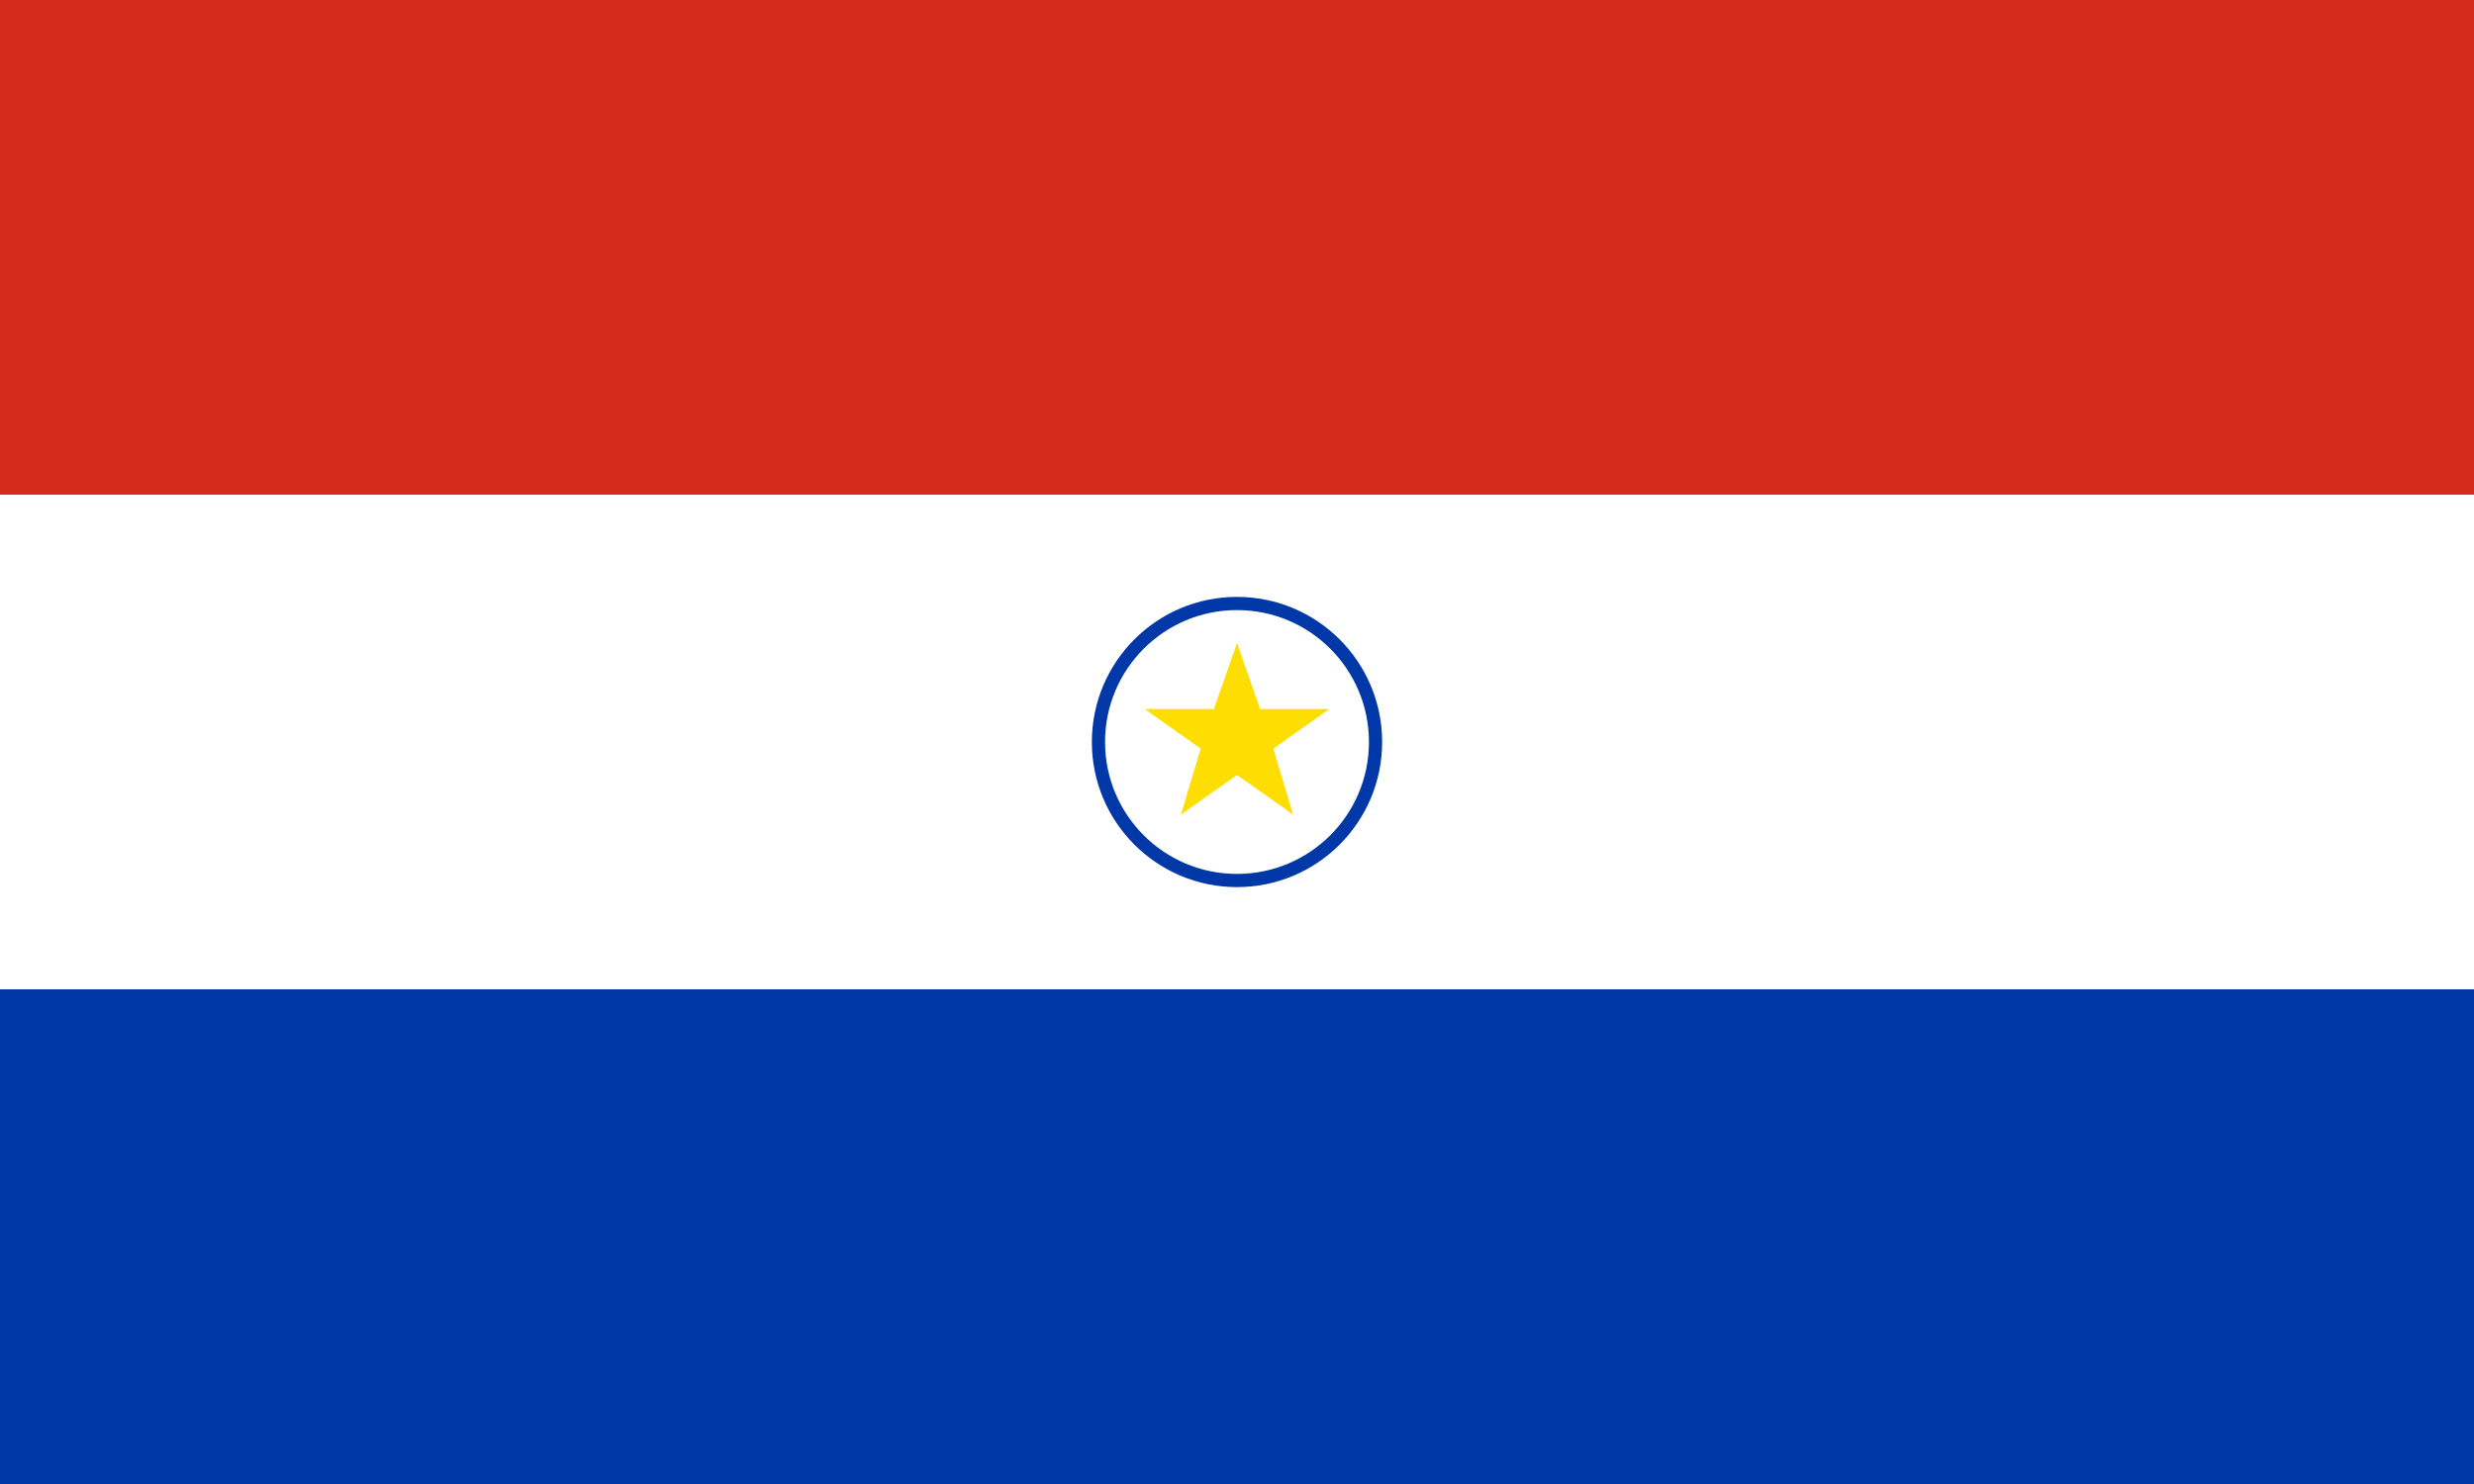
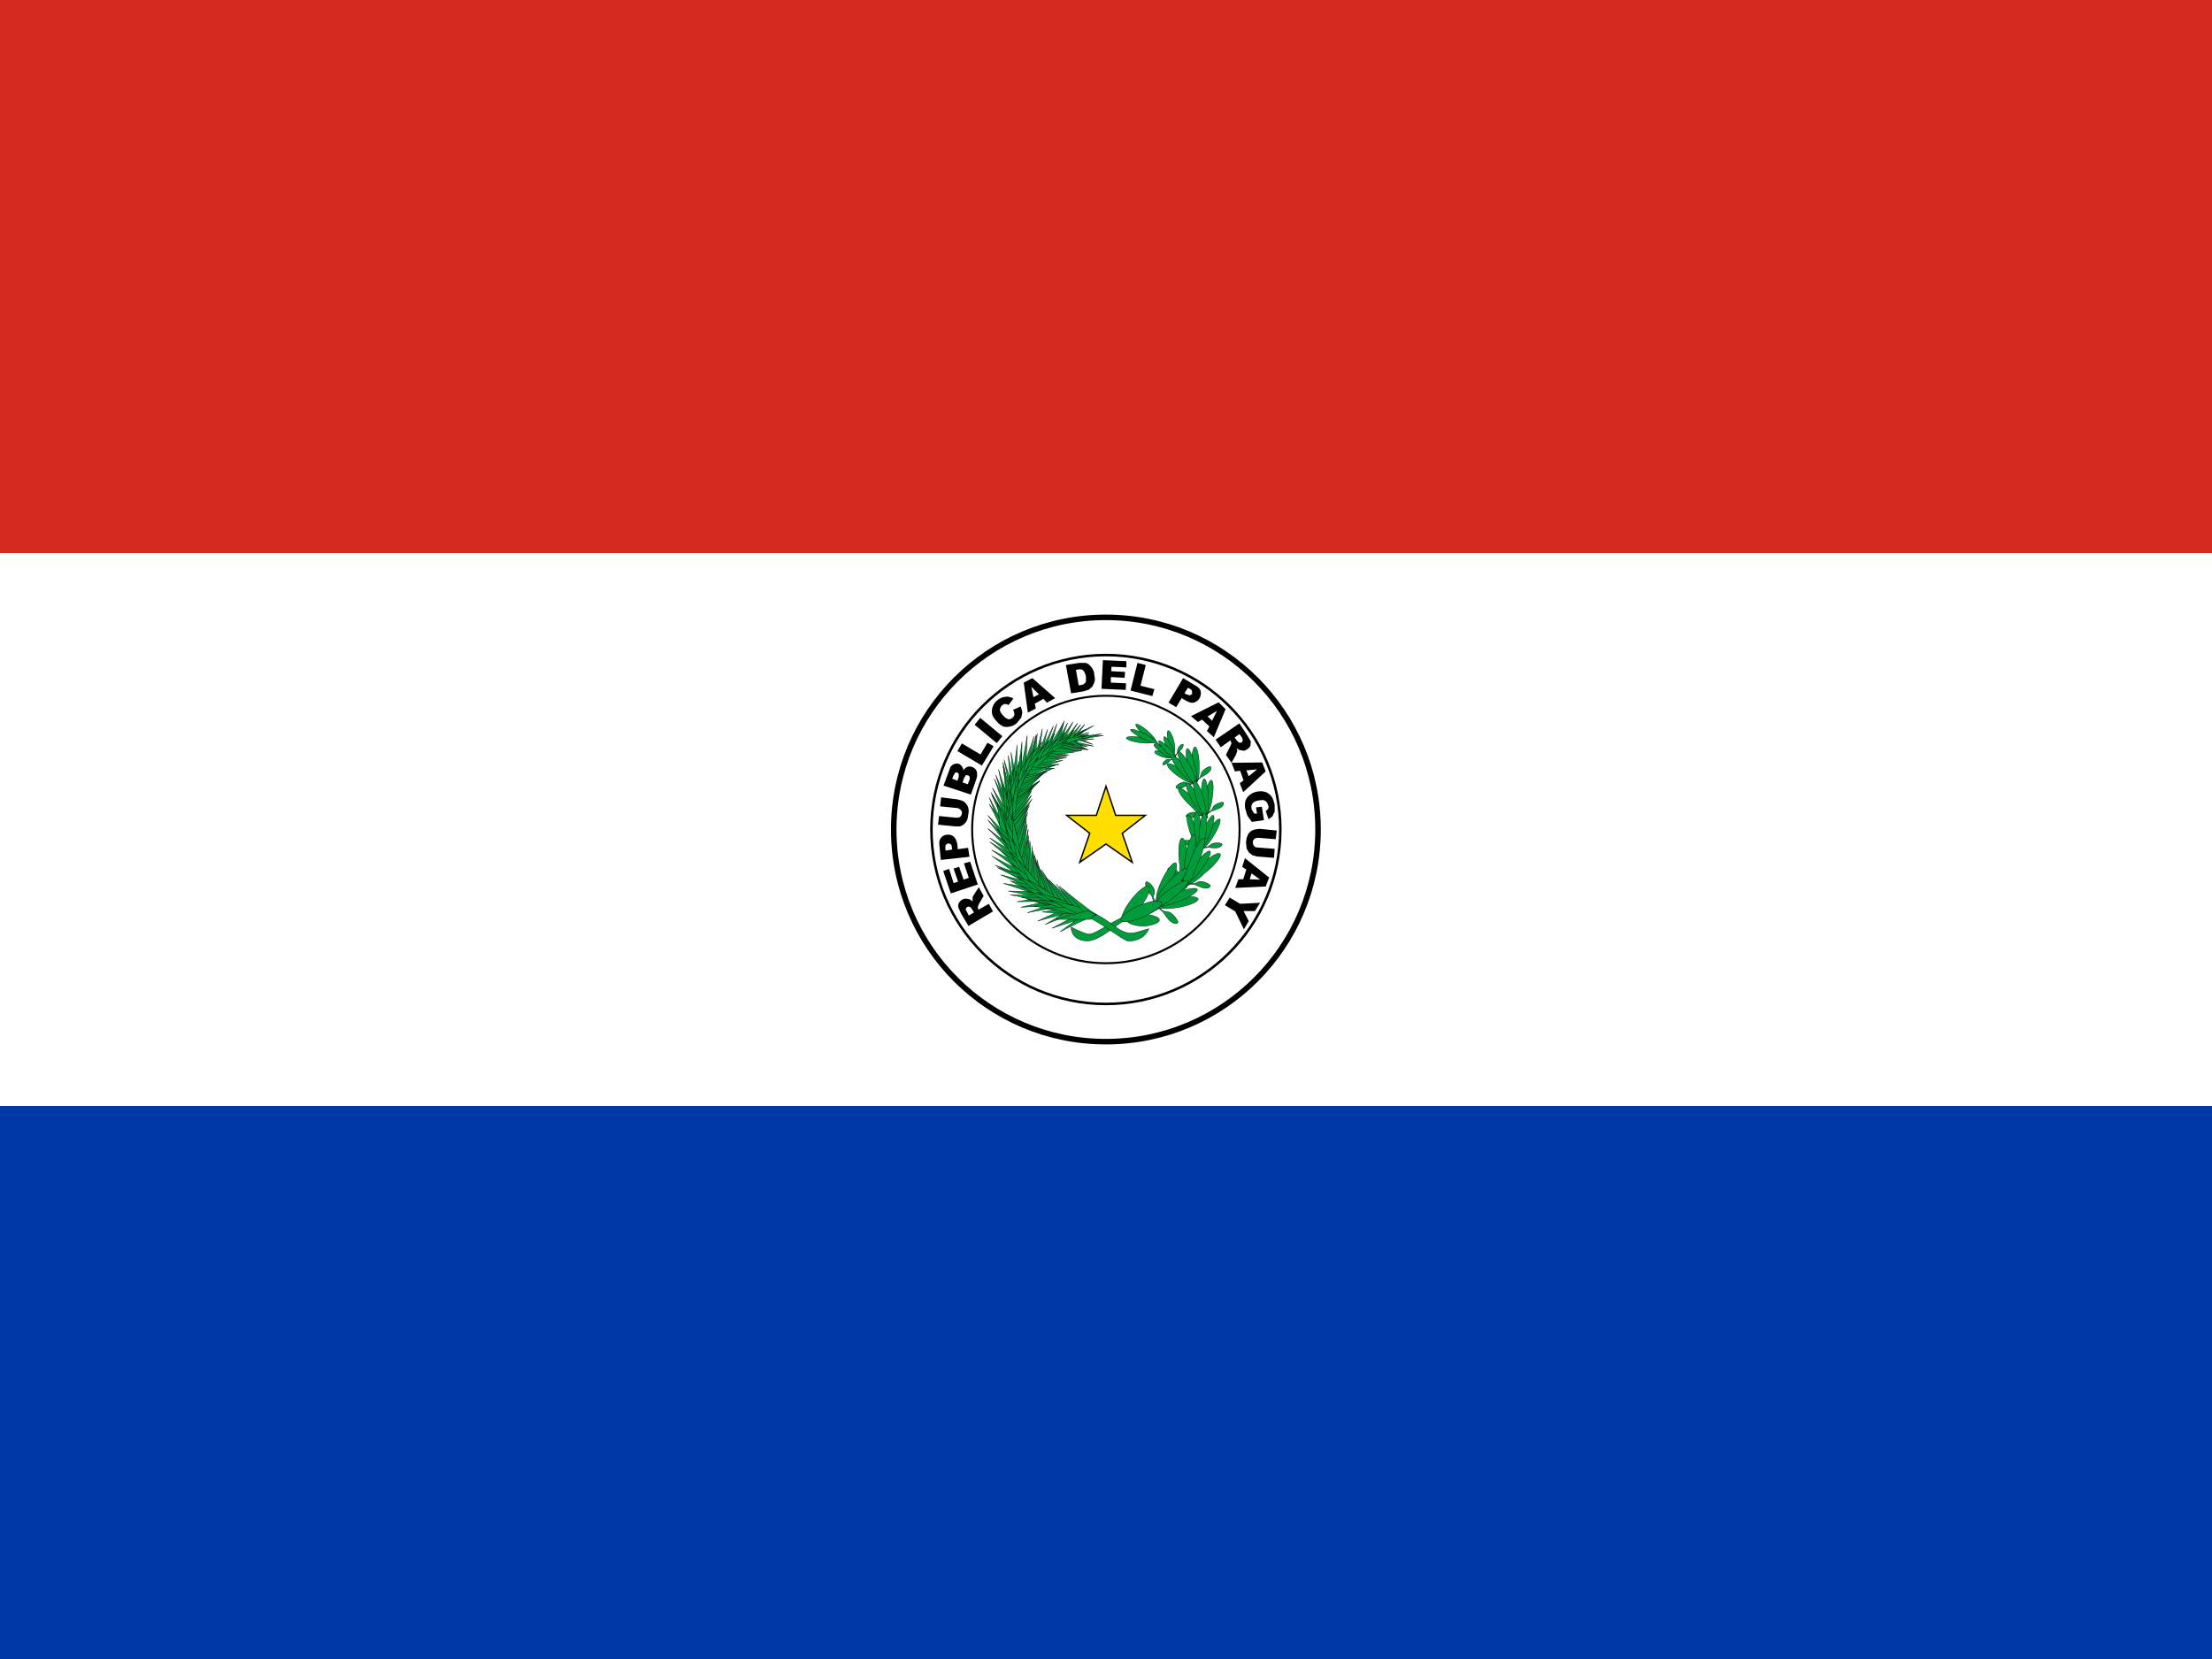
- <svg xmlns="http://www.w3.org/2000/svg" viewBox="0 0 750 450">
-   <rect width="750" height="150" fill="#D52B1E" />
-   <rect y="150" width="750" height="150" fill="#FFFFFF" />
-   <rect y="300" width="750" height="150" fill="#0038A8" />
-   <circle cx="375" cy="225" r="42" fill="#FFFFFF" stroke="#0038A8" stroke-width="4" />
-   <polygon points="375,195 382,215 403,215 386,227 392,247 375,235 358,247 364,227 347,215 368,215" fill="#FEDD00" />
+ <svg xmlns="http://www.w3.org/2000/svg" id="flag-icons-py" viewBox="0 0 640 480">
+   <path fill="#0038a8" d="M0 319.7h640V480H0z" />
+   <path fill="#fff" d="M0 160h640v160H0z" />
+   <path fill="#d52b1e" d="M0 0h640v160H0z" />
+   <g fill="none" stroke="#000" transform="translate(-116.4)scale(1.45455)">
+     <circle cx="300" cy="165" r="42.2" stroke-width="1.1" />
+     <circle cx="300" cy="165" r="34.7" stroke-width=".5" />
+     <circle cx="300" cy="165" r="26.6" stroke-width=".4" />
+   </g>
+   <path d="m287.3 263.7-7.1 4.2-2.2-3.7-.7-1.6a2 2 0 0 1 .1-1.3q.3-.6 1-1 .5-.3 1.1-.3l1.1.2.8.6v-1.3l.3-.5 1.5-2.3 1.4 2.5-1.4 2.4-.3.8.1.6.1.2 3-1.7zm-5.5.3-.6-1-.4-.5-.5-.2-.5.1-.4.6q0 .3.4.9l.5 1zm-6.7-5.5-2.2-6.5 1.7-.6 1.3 4.1 1.3-.4-1.3-3.8 1.6-.5 1.3 3.7 1.5-.5-1.4-4.2 1.8-.5 2.2 6.6zm-2.9-9.7-.4-4.2q-.2-1.4.4-2.1.6-.9 1.8-1t2 .6q.7.7 1 2.2l.1 1.4 3-.4.4 2.6zm3.3-3-.1-.6q0-.7-.4-1l-.7-.2-.6.4q-.2.2-.2 1l.1.7zm-3.5-12.5.3-2.6 4.8.6 1.4.4q.6.3 1 .8t.6 1q.3.9.1 1.9l-.2 1.3q-.2.7-.5 1.1a3 3 0 0 1-1.8 1.3h-1.4l-4.9-.5.3-2.5 5 .5q.6 0 1-.2t.6-1a1 1 0 0 0-.3-1q-.4-.5-1-.6zm1-6 1.7-4.6q.3-1.2 1.1-1.5a2 2 0 0 1 1.6-.2q.7.3 1 .9.3.4.3 1 .5-.7 1.1-1a2 2 0 0 1 1.4 0 2 2 0 0 1 1.5 1.8v1l-.3 1-1.5 4.2zm4-1.4.4-1.1v-.8q0-.2-.4-.5h-.6l-.5.8-.4 1zm3 1 .5-1.2q.2-.6 0-1l-.4-.4h-.7l-.5.9-.4 1.2zm-3-9.6 1.3-2.2 5.4 3.2 2-3.4 1.8 1-3.4 5.6zm5-7.6 1.6-2 6.4 5.3-1.6 2zm11.1-4.3 2.2-1q.4 1 .5 1.7l-.3 1.5-1.2 1.5a4 4 0 0 1-2 1.1 4 4 0 0 1-2 0 5 5 0 0 1-2-1.6q-1.5-1.5-1.3-3.1a4 4 0 0 1 1.6-2.9 4 4 0 0 1 2.3-1q1-.2 2.3.5l-1.4 1.9-.6-.3h-.7l-.6.4a2 2 0 0 0-.6 1.4q.1.6.8 1.4.9 1 1.6 1.2.6.1 1.2-.4t.6-1q0-.7-.4-1.3m8.8-3.2-2.5 1.4.3 1.4-2.3 1.2-1.2-8.7 2.5-1.3 6.6 5.8-2.4 1.3zm-1.3-1.3-2.2-2.2.6 3zm7.8-8.5 3.8-.6h1.8q.8.1 1.3.7c.5.6.7.7.9 1.2q.4.7.4 1.5.3 1.4.1 2l-.6 1.4-1 .9-1.5.5-3.7.6zm2.9 1.4.8 4.5.6-.1q.8-.1 1-.4.4-.2.5-.7v-1.4q-.3-1.3-.8-1.7-.4-.5-1.5-.3zm7.8-2.8 6.8.3v1.8l-4.3-.2-.1 1.3 4 .2-.1 1.7-4-.2v1.6l4.4.2-.1 1.9-7-.3zm10 .8 2.4.6-1.5 6 4 1-.6 2-6.3-1.6zm13.2 4.4 3.7 2.2q1.2.7 1.4 1.6t-.3 2a3 3 0 0 1-1.7 1.3q-1 .2-2.3-.6l-1.2-.7-1.6 2.6-2.2-1.3zm.4 4.4.6.3 1 .3.6-.4v-.7q0-.4-.6-.8l-.6-.3zm7.2 9.6-2.1-2-1.2.7-2-1.7 8-4 2 2-3.4 8.1-2-1.8zm.8-1.7 1.4-2.8-2.7 1.6zm1 5.5 6.9-4.7 2.3 3.5 1 1.7-.1 1.2a2 2 0 0 1-1 1.1q-.5.4-1 .4l-1.2-.2-.8-.5.2.7-.2.6-.2.6-1.3 2.3-1.6-2.3 1.3-2.6.3-.7-.2-.7-.1-.2-2.8 2zm5.5-.6.7.9.4.4q.3.3.5.2l.5-.1.3-.6-.3-.9-.7-.9zm2.6 12.4-1-2.8-1.5.2-1-2.5 8.9-.1 1 2.6-6.5 6-1-2.6zm1.5-1.2 2.4-2-3.1.3zm2.1 9 1.7-.2.6 3.9-3.5.5-1.3-1.8-.6-2a5 5 0 0 1 .1-2.5 4 4 0 0 1 1.3-1.6 5 5 0 0 1 2.2-.9 5 5 0 0 1 2.4.2 4 4 0 0 1 1.7 1.4q.5.9.8 2.2v2l-.6 1.3q-.4.5-1.2.9l-.8-2.4q.4-.1.7-.6t0-1a2 2 0 0 0-.7-1.2q-.5-.5-2-.2a3 3 0 0 0-1.7.7q-.6.7-.4 1.5 0 .5.3.8l.5.8h.8zm5.4 12-.2 2.6-5-.4-1.3-.4-1-.8-.6-1.1-.2-1.8.2-1.3.5-1.2.8-.8 1-.4 1.4-.2 5 .5-.3 2.5-5-.4q-.8 0-1.1.3a1 1 0 0 0-.5 1q0 .7.3 1 .3.5 1 .5zm-9.1 8.8.9-2.8-1.2-.8.8-2.5 7 5.6-1 2.6-8.8.4.9-2.5zm1.9 0 3 .1-2.5-1.8zm3 6.8-1.5 2.4h-3.3l1.5 2.9-1.4 2.4-2.5-5.2-3-1.8 1.4-2.2 3 1.8z" />
+   <g fill="#009b3a" stroke="#000" stroke-width=".1">
+     <path d="M328.1 211.3s23.4 10.1 19.3 30.9-17 20.6-22.2 23c-5 2.2-8.6 5.5-10.6 5s-4.7-2-4.7-2-.2 3.5 3.9 4c4.1.7 9.5-5.3 12-6 2.6-.6 18.5-2.4 22.4-23.5 4.5-22.6-20-30.7-20-31.4z" />
+     <path d="M339.9 215.8a3.2.8 75.1 0 1-1.5 0 3.2.8 75.1 1 1 1.5 0z" />
+     <path d="M339.1 216a3.3.7 63.3 1 1-1.4.5 3.3.7 63.3 0 1 1.4-.5zm-2.3 1.5a3.1.8 17 0 1-.2 1.6 3.1.8 17 0 1 .2-1.6z" />
+     <path d="M337.1 216.7a3.3.7 34.2 1 1-.7 1.3 3.3.7 34.2 1 1 .7-1.3z" />
+     <path d="M338.1 216.3a3.3.7 46.2 1 1-1 1 3.3.7 46.2 0 1 1-1z" />
+     <path d="m339.7 219.2-1 .6c-.3 0-.6-.3-1.2 0s-1 .9-1.1 1.2q-.1.6.9.1t1.2-1.1l1.3-.7.8-1.3c.3-.4 1.2-1 1.6-1.8q.4-1-.2-.9a3 3 0 0 0-1.2 1.3c-.2.4 0 1-.3 1.4zm7.3 2.4a1 4.8-1.6 1 1-2.2-.5 1 4.8-1.6 1 1 2.2.5z" />
+     <path d="M345.8 221.5a5 1 77.5 1 1-2.2.1 5 1 77.5 1 1 2.1 0z" />
+     <path d="M342 222.7a4.7 1.1 35 1 1-.7 2.2 4.7 1.1 35 1 1 .7-2.2z" />
+     <path d="M342.8 221.6a5 1 50.9 0 1-1.4 1.6 5 1 50.9 1 1 1.4-1.5z" />
+     <path d="M344.3 221.5a5.1 1 61.8 1 1-1.8 1 5.1 1 61.8 1 1 1.8-1z" />
+     <path d="m345.6 226.4-1.8.4c-.3 0-.6-.7-1.5-.5q-1.4.4-2 1.2-.4.8 1.2.6c1.2-.2 1.6-1 2.2-1l2-.4c.2-.4 1-1.2 1.5-1.6s2-1 2.7-1.8.7-1.6 0-1.5a5 5 0 0 0-2 1.3c-.5.6-.4 1.5-.9 2zm5.1 4.9a1 4.8 8.7 1 1-2-1 1 4.8 8.7 1 1 2 1z" />
+     <path d="M349.6 231a1 5-2 1 1-2-.3 1 5-2 1 1 2 .3z" />
+     <path d="M345.7 231.4a4.7 1.1 46 1 1-1 2 4.7 1.1 46 1 1 1-2z" />
+     <path d="M346.7 230.5a5 1 61.8 1 1-1.7 1.3 5 1 61.8 1 1 1.7-1.3z" />
+     <path d="M348.1 230.7a5.1 1 72.5 1 1-1.9.7 5.1 1 72.5 1 1 2-.7z" />
+     <path d="M348.5 235.8h-1.7c-.3 0-.5-.8-1.4-.8a3 3 0 0 0-2.1.8q-.6.7 1 .8c1.6.1 1.7-.5 2.3-.6h2l1.8-1.2c.6-.4 2.1-.6 3-1.3.7-.6.9-1.4.3-1.4a5 5 0 0 0-2.3.9c-.5.4-.6 1.3-1.2 1.7-.4.2-1.6 1.1-1.7 1m2.5 6.4a1 4.8 31.3 0 1-1.4-1.7 1 4.8 31.3 0 1 1.4 1.7" />
+     <path d="M350.1 241.3a1 5 20.6 0 1-1.8-1.1 1 5 20.6 0 1 1.8 1.1m-3.7-1.2a4.8 1 70 0 1-1.8 1.5 4.8 1 70 0 1 1.8-1.5" />
+     <path d="M347.6 239.7a1 5.1-4.9 0 1-2 .5 1 5.1-4.9 1 1 2-.5" />
+     <path d="M349 240.4a1 5.2 5.5 1 1-2-.1 1 5.2 5.5 1 1 2 .1" />
+     <path d="M347.3 245.3s-1.4-.5-1.6-.7-.1-.8-1-1.3a3 3 0 0 0-2.2 0q-.8.2.6 1c1 .6 1.8.2 2.3.4l1.8.9c.5-.2 1.6-.3 2.2-.4s2.1.4 3.2 0c.9-.3 1.3-1 .7-1.2a5 5 0 0 0-2.3 0c-.7.1-1.1 1-1.8 1-.5 0-1.9.4-2 .3m1 7.7a1.3 5.5 48.5 1 1-1.1-2.4 1.3 5.5 48.5 1 1 1 2.4" />
+     <path d="M347.3 251.9a1.2 5.8 37.5 1 1-1.5-2 1.2 5.8 37.5 1 1 1.5 2" />
+     <path d="M343.7 249.2a1.3 5.5-3.5 1 1-2.4 1 1.3 5.5-3.5 1 1 2.4-1" />
+     <path d="M345.1 249.2a1.2 5.9 11.6 0 1-2.3-.2 1.2 5.9 11.6 1 1 2.3.1" />
+     <path d="M346.3 250.4a1.2 6 22.1 1 1-2.1-.8 1.2 6 22.1 1 1 2.1.8" />
+     <path d="m343 255.3-1.6-1.4c-.2-.3.1-1-.7-1.8s-1.8-1-2.4-1q-1 .2.3 1.6c1 1 2 .8 2.4 1.2q1 .7 1.7 1.6l2.6.4c.7 0 2.2 1.1 3.5 1.1 1 0 1.8-.5 1.2-1a5 5 0 0 0-2.6-1c-.8 0-1.5.8-2.2.6l-2.3-.3m-2.3 7.3a1.4 6 79.8 1 1 .3-2.9 1.4 6 79.8 1 1-.3 2.9" />
+     <path d="M340.5 261a1.3 6.4 68.5 0 1-.5-2.6 1.3 6.4 68.5 0 1 .5 2.7" />
+     <path d="M338.4 256.4a1.4 6 26.2 0 1-2.8-.5 1.4 6 26.2 1 1 2.8.5" />
+     <path d="M339.9 257.2a1.3 6.5 41.8 0 1-2.3-1.5 1.3 6.5 41.8 0 1 2.3 1.5" />
+     <path d="M340.3 259.1a1.3 6.5 52.7 1 1-1.6-2 1.3 6.5 52.7 0 1 1.6 2" />
+     <path d="m334.4 261.7-.7-2.2c-.1-.4.6-.8.3-2a4 4 0 0 0-1.9-2.3q-1-.5-.5 1.6c.4 1.4 1.4 1.9 1.7 2.6l.8 2.4 2.2 1.9c.6.5 1.5 2.4 2.7 3.1 1 .7 2 .5 1.8-.2a6 6 0 0 0-2-2.4c-.7-.6-1.8-.3-2.5-.8-.4-.5-2-1.6-2-1.7" />
+     <path d="M330.8 268a1.8 6.1 89 0 1 0-3.5 1.8 6.1 89 0 1 0 3.5" />
+     <path d="M330 262.5a1.7 6.3 37.6 0 1-2.7-2.2 1.7 6.3 37.6 1 1 2.6 2.2" />
+     <path d="M330.8 265.3a1.7 6.2 66.5 0 1-1.2-3.3 1.7 6.2 66.5 0 1 1.2 3.3m1.7-53.4a3.8.8 41.1 0 1-1.5.8 3.8.8 41.1 1 1 1.5-.8m-1.9 1.5a3.9.8 8.2 0 1 .3 1.6 3.9.8 8.2 1 1-.3-1.6" />
+     <path d="M331.4 212.4a4 .7 26.8 1 1-.8 1.3 4 .7 26.8 0 1 .8-1.3M303.7 262s5.1 1.1 9.6 2.7 11.3 7.2 13.1 7.6c2 0 4.9-.7 6-3.6-3.2.8-5 2.1-8 .5-1.1-.4-4.6-3.6-8.5-5.3-3.8-1.7-11.5-3.6-11.5-3.6l-.7 1.7m5.5-46.5 5.9-3.1-6.5 1.7-.8 1.1 1.4.3" />
+     <path d="M314.8 217c-2.3-.5-5.8-1.3-8-1.4 1.5-1.7 3.6-4.7 5-6.4-1 1.7-2.3 4-2.8 5.5 1.5.9 4 1.6 5.8 2.2" />
+     <path d="m308.1 215.9 5.3-4.1-6.1 2.7-.6 1.3h1.4" />
+     <path d="M313.7 216.9c-2.3-.5-5.8-1.3-8-1.5 1.4-1.7 3.5-4.7 4.8-6.6-.8 1.8-2.2 4.1-2.7 5.8 1.6.9 4.1 1.6 6 2.3" />
+     <path d="m307.3 216.2 6.1-2.6-6.6 1.1-.9 1 1.3.5" />
+     <path d="M313 217c-2.3-.3-6-.7-8.2-.6 1.3-2 3-5.3 4.1-7.3-.6 1.9-1.7 4.4-2 6.1 1.7.8 4.3 1.2 6.1 1.7" />
+     <path d="m306.6 216.2 4.2-5-5.3 3.9-.3 1.3 1.4-.2" />
+     <path d="M313 217.3c-2.5 0-6.4-.3-8.8 0 1.2-2.3 2.7-6 3.6-8.3-.4 2.1-1.3 5-1.4 6.9 1.8.6 4.6 1 6.6 1.4" />
+     <path d="m305.8 217.4 5-4.9-6.1 3.5-.4 1.4h1.5" />
+     <path d="M311.9 217.4c-2.7 0-6.8-.1-9.5.2 1.8-2.5 4.2-6.6 5.6-9.1-1 2.3-2.4 5.4-3 7.5 1.9.7 4.8 1 6.9 1.4" />
+     <path d="m304 217.8 6.6-5.5-7.4 3.9-.8 1.6h1.6" />
+     <path d="M311 217.6c-2.7.4-6.9.8-9.4 1.5 1.3-2.7 3.1-7 4.2-9.7-.6 2.4-1.7 5.6-2 7.8 2 .4 5 .3 7.1.4" />
+     <path d="m303.2 218.9 5-7-6.3 5.7-.3 1.7 1.6-.4" />
+     <path d="M309.4 218.4c-2.6.3-6.8.5-9.4 1 1.5-2.6 3.5-6.8 4.8-9.4-.8 2.3-2 5.5-2.4 7.7 2 .5 5 .5 7 .7" />
+     <path d="m302.3 219.6 6.4-5.5-7.3 3.9-.7 1.6h1.6" />
+     <path d="M308.7 218.7c-2.7.6-6.9 1.3-9.4 2.1 1.2-2.7 2.8-7.1 3.8-9.8-.5 2.4-1.4 5.6-1.6 7.8 2 .3 5 0 7.2-.1" />
+     <path d="m301.2 220 4-7.7-5.4 6.6-.1 1.7 1.5-.7" />
+     <path d="M308.7 219.1c-3 .8-7.4 1.8-10 2.8 1-3.1 2.1-8 2.9-11.1-.3 2.7-.9 6.3-.8 8.8 2.3.2 5.5-.3 7.8-.5" />
+     <path d="m300.4 221.7 5.2-7.6-6.6 6.1-.3 2 1.7-.5" />
+     <path d="M307.5 220c-2.8.9-7.2 2.1-9.8 3.3.8-3.2 1.8-8.1 2.4-11.2-.1 2.7-.5 6.3-.3 8.7 2.2.1 5.4-.6 7.7-.8" />
+     <path d="m299.4 222.8 3.9-8.4-5.6 7.2v2l1.7-.8" />
+     <path d="M306.4 221.2c-2.8.6-7.3 1.5-10 2.4 1.1-3 2.5-8 3.4-11-.4 2.7-1.1 6.4-1.1 8.7 2.2.3 5.4-.1 7.7-.2" />
+     <path d="m298.4 223.6 6.4-6.6-7.5 4.9-.6 1.8 1.7-.1" />
+     <path d="M305.2 222.3c-2.9.4-7.3.8-10 1.5 1.3-3 3-7.8 4-10.8-.6 2.7-1.5 6.3-1.7 8.7 2.2.5 5.4.4 7.7.6" />
+     <path d="m297.2 223 4.3-8.3-5.9 7v1.9l1.6-.7" />
+     <path d="M305.5 221.3c-3 1.3-8 3-10.9 4.6 1-3.7 2-9.5 2.6-13.1 0 3.1-.5 7.4-.3 10.1 2.5 0 6-1.1 8.6-1.6" />
+     <path d="m296.6 225.4 5.2-9.4-6.9 8-.2 2.2 1.9-.8" />
+     <path d="M304.3 222.5c-3 1.4-7.8 3.4-10.6 5.1.8-3.6 1.5-9.5 2-13 0 3-.2 7.3.1 10 2.5-.3 6-1.5 8.5-2.1" />
+     <path d="m295.5 226.8 3.8-10.1-5.7 9 .2 2.3 1.7-1.2" />
+     <path d="M303 223.3c-3 1.5-7.8 3.5-10.6 5.3.7-3.7 1.4-9.5 1.9-13.1 0 3-.2 7.3.2 10 2.5-.3 6-1.6 8.5-2.2" />
+     <path d="m294.7 228 5.8-8.9-7.4 7.3-.3 2.2 1.9-.6" />
+     <path d="M302.7 222.8c-2.7 2.2-7 5.4-9.4 7.8 0-3.8-.5-9.5-.8-13 .6 2.9 1.3 7 2.3 9.5 2.4-.9 5.5-3 8-4.2" />
+     <path d="m295 228.5.6-10.7-2.8 10.4.8 2 1.4-1.7" />
+     <path d="M302 223.8c-2.8 2.2-7 5.3-9.5 7.7 0-3.7-.5-9.5-.8-13 .7 3 1.3 7 2.3 9.5 2.4-.8 5.5-3 8-4.2" />
+     <path d="m294.3 230.3 2.7-10.5-4.7 9.6.3 2.2 1.7-1.3" />
+     <path d="M301.6 224c-2.5 2.6-6.6 6.4-8.9 9-.4-3.7-1.5-9.6-2.2-13.2 1 3 2.1 7.1 3.4 9.5 2.3-1.1 5.4-3.6 7.7-5.2" />
+     <path d="m294.3 231.6.5-11.1-2.7 10.8.8 2 1.4-1.7" />
+     <path d="M300.8 226c-2.7 2.2-7 5.5-9.6 8 0-3.8-.7-9.8-1-13.5.7 3 1.5 7.3 2.5 9.9 2.5-1 5.7-3.1 8.1-4.5" />
+     <path d="m293.5 232.9 3.8-10.5-5.8 9.3.2 2.3 1.8-1.1" />
+     <path d="M300.8 226c-2.5 2.5-6.3 6.4-8.5 9.1-.4-3.8-1.5-9.8-2.1-13.4 1 3 2 7.2 3.2 9.6 2.3-1.2 5.1-3.7 7.4-5.3" />
+     <path d="m293.6 233.4-.4-11-1.8 11 1 1.9 1.2-1.9" />
+     <path d="M299.6 226.8c-2.4 2.6-6.1 6.5-8.2 9.3-.5-4-1.8-9.8-2.5-13.5 1 3 2.3 7.2 3.5 9.6 2.2-1.2 5-3.8 7.2-5.4" />
+     <path d="m293 234.5 1.2-11.2-3.3 10.6.7 2.2 1.4-1.6" />
+     <path d="M299 227.2c-2 2.9-5.5 7-7.4 10-.8-3.8-2.5-9.5-3.5-13 1.3 2.8 2.8 6.8 4.2 9.1 2.1-1.4 4.7-4.2 6.8-6" />
+     <path d="m293 235.6-.8-11.3-1.4 11.2 1 2 1.1-2" />
+     <path d="M298.9 227.9c-2 3-5.3 7.3-7 10.4-1-3.8-3-9.5-4.2-13 1.4 2.8 3.1 6.8 4.7 9 2-1.5 4.5-4.5 6.5-6.4" />
+     <path d="m293.6 236.6 1.2-11.3-3.2 10.6.6 2.3 1.4-1.6" />
+     <path d="M298.4 229c-1.7 3.1-4.5 8-6 11.3-1.3-3.6-3.8-9-5.3-12.4 1.7 2.6 3.7 6.3 5.5 8.4 1.9-1.8 4-5.2 5.8-7.4" />
+     <path d="m293.3 237.6-3.2-10.8 1 11.3 1.5 1.6.6-2.1" />
+     <path d="M298.4 230.2c-1.8 3.2-4.8 8-6.3 11.3-1.3-3.6-3.8-9-5.4-12.3 1.7 2.6 3.8 6.3 5.6 8.3 2-1.8 4.2-5.1 6-7.3" />
+     <path d="m293.4 239.6-1.2-11.3-1 11.3 1.1 2 1.1-2" />
+     <path d="M298.6 231.2c-1.9 3.1-5 7.9-6.5 11.1-1.3-3.6-3.7-9-5.2-12.4 1.7 2.6 3.7 6.4 5.5 8.4 2-1.7 4.3-5 6.2-7.1" />
+     <path d="m293.3 240.5-2.1-11-.1 11.2 1.3 1.8.9-2" />
+     <path d="M297.8 232.8c-2 3-5.3 7.5-7 10.7-1.1-3.7-3.3-9.4-4.6-12.8 1.5 2.7 3.4 6.6 5 8.8 2.1-1.6 4.6-4.7 6.6-6.7" />
+     <path d="m292.3 241.7 1-11.3-3.1 10.7.7 2.2 1.4-1.6" />
+     <path d="M297.9 233c-1.7 3.3-4.6 8.3-6 11.6-1.4-3.5-4-8.8-5.7-12 1.8 2.4 4 6 5.8 8 2-1.9 4-5.3 5.9-7.5" />
+     <path d="m292 242.7-3.5-10.6 1.3 11.2 1.5 1.6.6-2.2" />
+     <path d="M297.4 233.9c-1.2 3.6-3.2 9-4 12.7-2-3.2-5.5-7.8-7.6-10.7 2.1 2.1 4.9 5.2 7 6.7 1.6-2.3 3.2-6 4.6-8.7" />
+     <path d="m295 243.5-3.7-10.4 1.6 11.2 1.5 1.4.6-2.2" />
+     <path d="M297.4 235c-1.2 3.6-3.2 9.1-4 12.7-2-3.2-5.4-7.7-7.6-10.5 2.1 2 4.9 5 7 6.6 1.6-2.3 3.2-6.1 4.6-8.8" />
+     <path d="m295 245.3-4.8-9.7 2.8 10.8 1.7 1.2.4-2.3" />
+     <path d="M297 235.9c-.7 3.7-2 9.5-2.5 13.2-2.3-2.9-6.3-7-8.7-9.4 2.3 1.7 5.4 4.4 7.7 5.5 1.3-2.5 2.4-6.5 3.5-9.3" />
+     <path d="m295.4 246.8-2.6-10.9.4 11.3 1.4 1.7.8-2" />
+     <path d="M297 237c-.4 3.9-1.2 9.8-1.2 13.5-2.6-2.5-6.9-6-9.5-8.1 2.4 1.4 5.7 3.6 8.1 4.4 1-2.6 1.8-6.8 2.6-9.7" />
+     <path d="m295.5 247.6-6.9-7.8 5.2 9.5 2 .6-.3-2.3" />
+     <path d="M297.2 238.4c-.4 3.8-1.2 9.7-1.3 13.4-2.6-2.5-6.9-6-9.5-8.2 2.5 1.4 5.8 3.7 8.1 4.5 1.1-2.6 1.8-6.8 2.7-9.7" />
+     <path d="M296.3 249.4 291 240l3.3 10.7 1.7 1.1.3-2.3" />
+     <path d="M297.5 240c-.3 3.8-.8 9.7-.8 13.5a117 117 0 0 0-9.8-7.6c2.6 1.2 6 3.3 8.3 4 1-2.7 1.6-7 2.3-10" />
+     <path d="m297 251.2-6.6-8.3 4.8 9.8 1.8.8v-2.3" />
+     <path d="M297.6 241.8c-.3 3.8-.8 9.7-.7 13.5-2.7-2.4-7.1-5.6-9.9-7.6 2.6 1.3 6 3.3 8.4 4 1-2.7 1.5-7 2.2-10" />
+     <path d="m297.5 252.6-4.5-10 2.5 11 1.6 1.3.4-2.3" />
+     <path d="M297.7 242.9c.2 3.9.2 9.8.6 13.6a134 134 0 0 0-10.4-6.2c2.6.9 6.1 2.4 8.6 2.8.7-2.9.8-7.1 1.2-10.2" />
+     <path d="m298.3 252.2-8.3-5.7 7 7.8 2 .1-.7-2.2" />
+     <path d="M298 243.3c.3 3.9.7 9.8 1.3 13.5-3-1.9-7.8-4.3-10.8-5.8 2.7.8 6.3 2.2 8.8 2.5.5-2.9.4-7.1.7-10.2" />
+     <path d="m299.3 254.3-7-8 5.3 9.6 1.9.7-.3-2.3" />
+     <path d="M298.6 244.8c.5 3.8 1 9.7 1.9 13.4-3-1.7-8-3.8-11-5.1 2.7.6 6.4 1.8 8.8 2 .4-3 .2-7.2.3-10.3" />
+     <path d="m300.6 255.7-8.3-5.9 7 8 2 .1-.7-2.2" />
+     <path d="M298.9 246.4c.7 3.8 1.7 9.7 2.7 13.3-3.1-1.5-8.2-3.1-11.3-4.1 2.8.3 6.5 1.2 9 1 .2-2.9-.3-7-.4-10.2" />
+     <path d="m301.6 256.9-7-8.2 5.2 9.7 2 .8-.2-2.3" />
+     <path d="M299.3 247.4c1.1 3.7 2.6 9.5 4 13-3.3-1-8.4-2-11.6-2.6 2.8 0 6.5.3 9-.1 0-3-1-7.1-1.4-10.2" />
+     <path d="m302 256.9-9.7-2 9.1 4.5 1.9-.7-1.4-1.8" />
+     <path d="M300 248.6c1 3.7 2.5 9.4 3.8 12.9-3.2-1-8.3-2-11.5-2.6 2.8 0 6.5.3 9 0 0-3-1-7.2-1.3-10.3" />
+     <path d="m303.5 257.9-9.2-4.5 8.2 6.7 2-.2-1-2" />
+     <path d="M299.5 249.2c1.8 3.4 4.5 8.7 6.5 11.7-3.4-.2-8.6 0-11.8 0 2.7-.5 6.4-1 8.7-2-.7-2.9-2.4-6.7-3.4-9.7" />
+     <path d="m305 258.9-9.6-2.6 9 5 1.8-.5-1.3-2" />
+     <path d="M300.4 250.7c1.9 3.3 4.6 8.6 6.7 11.6-3.4-.2-8.6 0-11.8.2 2.6-.7 6.4-1.2 8.6-2.2-.6-2.9-2.4-6.7-3.4-9.6" />
+     <path d="m306.1 259.7-8.9-5.3 7.8 7.4h2l-.9-2.1" />
+     <path d="M301.2 251.5c2.1 3.1 5.3 8 7.6 10.9a90 90 0 0 0-11.6 1.7c2.6-1 6.2-2 8.4-3.3-1-2.8-3.1-6.5-4.4-9.3" />
+     <path d="m306.8 260.5-9.6-.3 9.5 2.9 1.7-1.1-1.6-1.5m5.6-46.6 6.9-1.1-6.9.1-1.2.6 1.2.4" />
+     <path d="M316.2 215.4c-2-.6-5-1.6-7.1-2l7.4-3.5c-1.5 1-3.8 2.2-5 3.2 1.2.8 3.3 1.6 4.7 2.3" />
+     <path d="m312 214.1 6.8-1.8-7 .9-1 .7 1.3.2" />
+     <path d="M316.5 215.9c-2.4-.3-6-.7-8.3-.7 1.8-1.6 4.2-4.1 5.7-5.7-1 1.5-2.6 3.4-3.3 4.8 1.6.7 4.1 1.1 5.9 1.6" />
+     <path d="m309.6 214.6 7-.8-6.8-.2-1.3.6 1 .4" />
+     <path d="m314.7 216.1-7.5-1.3 6.9-3.8c-1.4 1-3.4 2.4-4.4 3.4 1.3.6 3.5 1.2 5 1.7" />
+     <path d="m309 214.6 6.1-2.7-6.7 1.8-.8.8h1.4" />
+     <path d="M314.5 216.9c-1.7-.7-4.5-2-6.2-2.5l4.4-4.8c-.8 1.3-2 3-2.6 4.4 1.2 1 3 2 4.4 2.9" />
+     <path d="m309.3 215 4.8-2-5.2.6-.6 1 1 .4m-4 44.6h-9.8l10 2.5 1.6-1-1.8-1.5" />
+     <path d="m307.1 260.2-10-2.3 9.6 4.7 2-.6-1.6-1.8" />
+     <path d="m308.8 260.9-10-.5 10 3 1.7-1-1.7-1.5" />
+     <path d="M302.5 253.9c2.5 2.8 6.4 7.4 9.1 9.9-3.3.5-8.3 1.8-11.4 2.7 2.4-1.2 6-2.6 8-4-1.4-2.6-4-6-5.7-8.6" />
+     <path d="m310.1 261.4-10-3.3 9.4 5.6 2-.4-1.4-2" />
+     <path d="M303.4 254.5c2.8 2.6 7 6.7 10 9-3.2.9-8 2.8-11 4 2.3-1.4 5.6-3.2 7.4-5-1.6-2.4-4.5-5.5-6.4-8" />
+     <path d="m311 262-9.5 1.9 10 .6 1.4-1.3-2-1.2" />
+     <path d="m309 261.4-9.8.8 10.1 1.7 1.6-1.2-2-1.3" />
+     <path d="m310.8 262-10.2-1.7 10 4 1.8-.7z" />
+     <path d="m312.5 262.5-10 .2 10.2 2.3 1.6-1.1z" />
+     <path d="M305.7 256c2.8 2.6 7 6.8 9.9 9.2-3.3.7-8.3 2.4-11.3 3.4 2.4-1.3 5.8-2.9 7.7-4.5-1.6-2.5-4.4-5.7-6.3-8.2z" />
+     <path d="m313.9 262.9-10.2-2.6 9.8 5 1.9-.6z" />
+     <path d="M306.6 256.5c3 2.4 7.6 6.2 10.7 8.2-3.2 1.1-7.8 3.5-10.6 4.9 2.2-1.7 5.3-3.7 7-5.5-1.8-2.4-5-5.3-7-7.6z" />
+     <path d="m314.8 263.4-9.3 2.6h10l1.3-1.5-2-1z" />
+   </g>
+   <path fill="#fedf00" stroke="#000" stroke-width=".4" d="m327.6 249.5-7.6-5.3-7.6 5.3 2.9-8.4-6.7-5.2h8.6l2.8-8.4 2.8 8.4h8.6l-6.7 5.2z" />
</svg>
